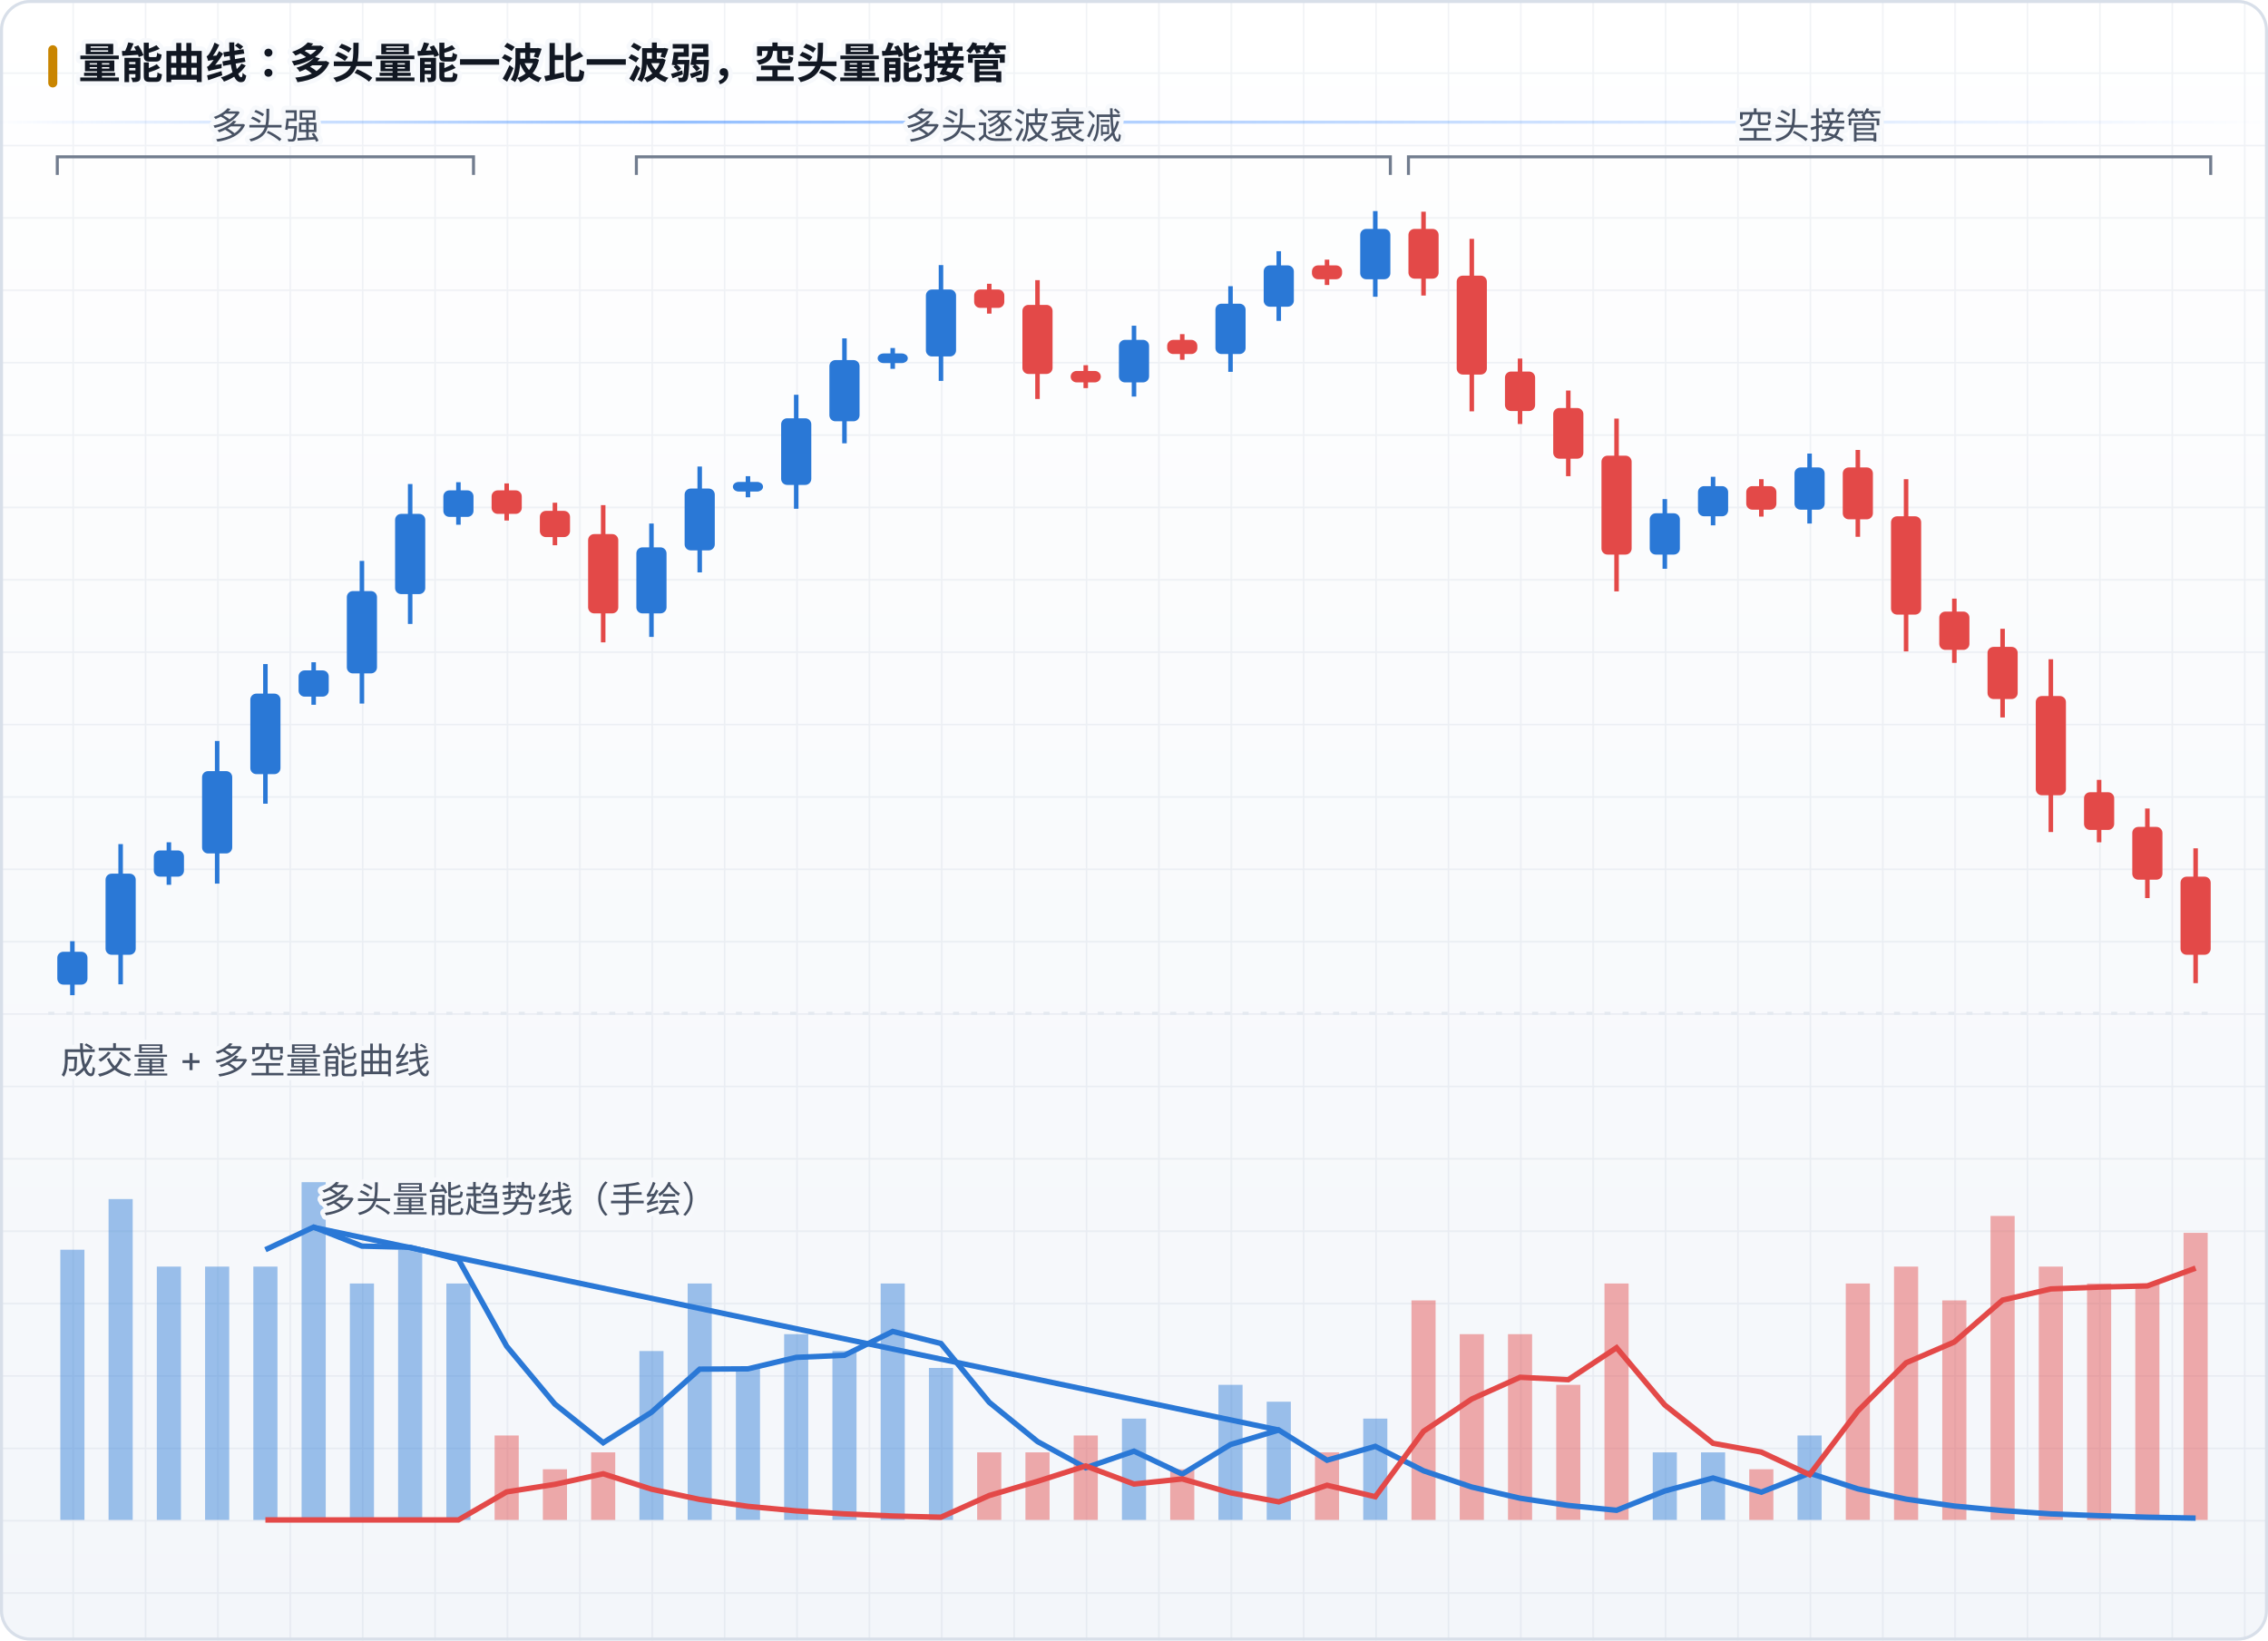
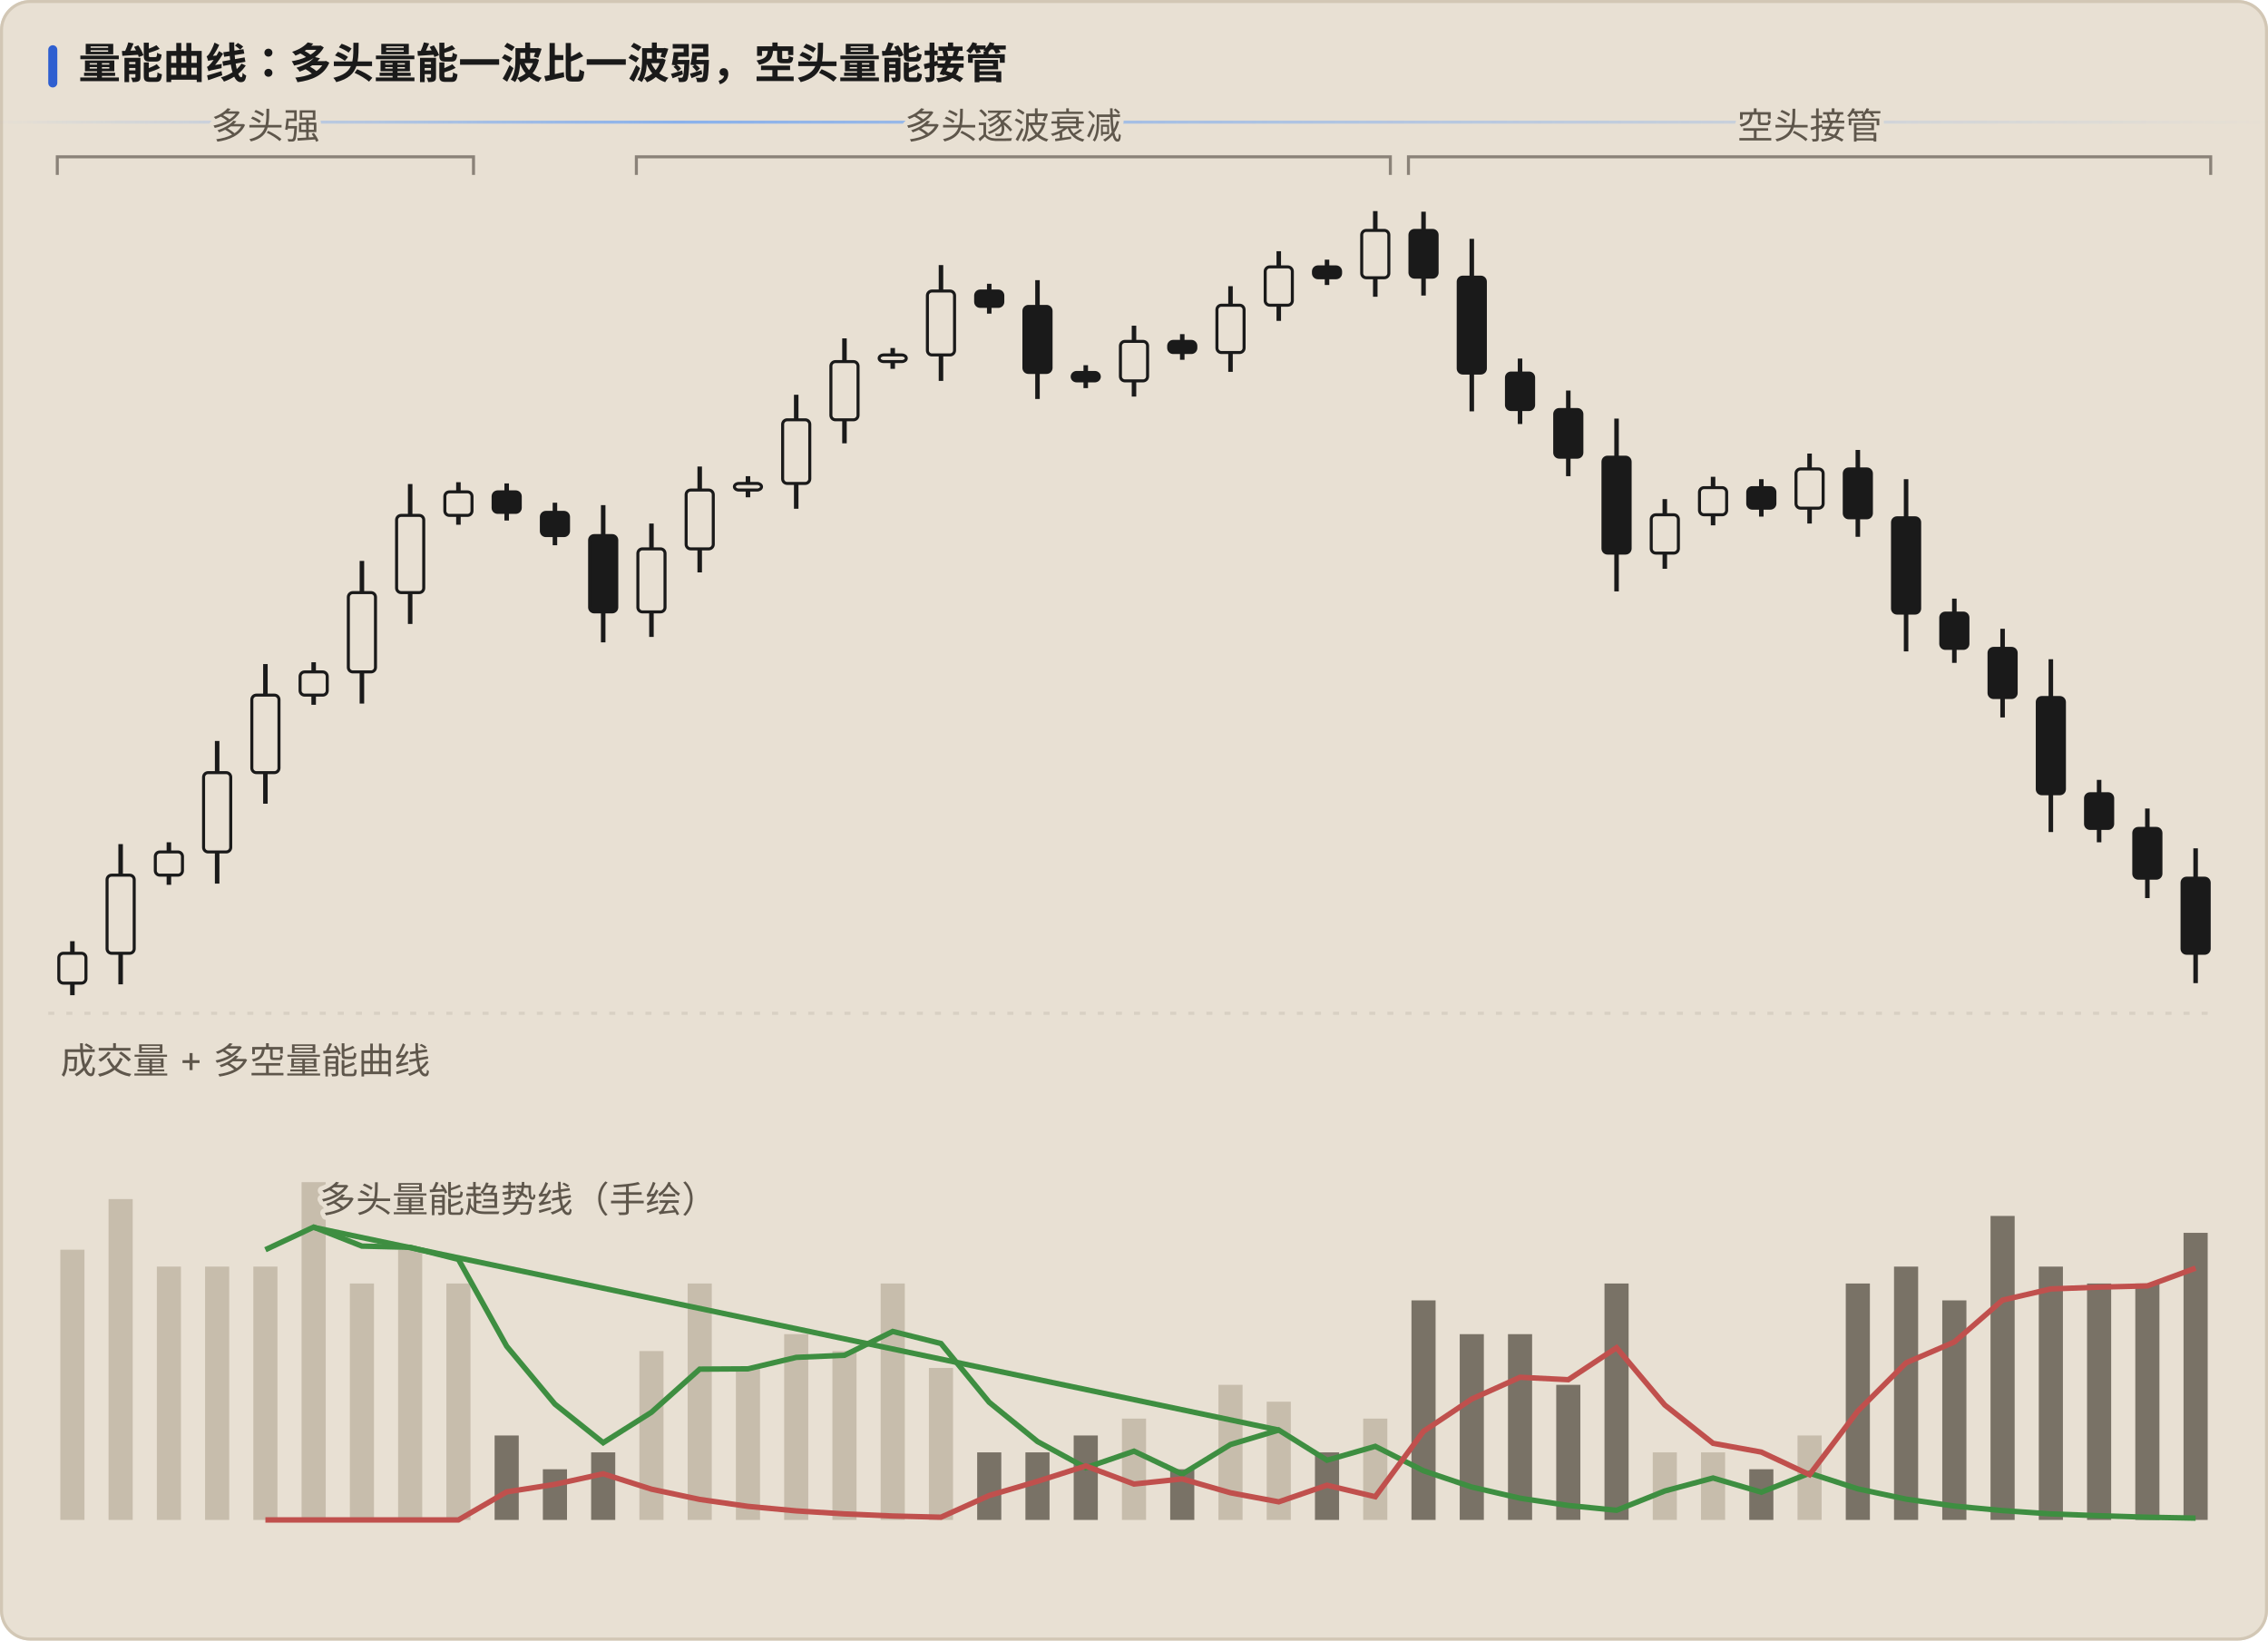
<svg xmlns="http://www.w3.org/2000/svg" width="752" height="544" viewBox="0 0 752 544" role="img" aria-label="量能曲线：多头量能一波比一波弱，空头量能接管">
  <style>
  .bg { fill: url(#bg); }
-   .bg-grid { stroke: rgba(28, 60, 110, 0.06); }
-   .frame { fill: none; stroke: #d8dfe9; }
-   .title-mark { fill: #c98500; }
-   .title { fill: #111722; font-weight: 650; font-size: 14px; }
-   text { font-family: -apple-system, BlinkMacSystemFont, 'PingFang SC', 'Microsoft YaHei', sans-serif; font-size: 12px; fill: #111722; paint-order: stroke; stroke: #f7f9fc; stroke-width: 3px; stroke-linejoin: round; }
-   .muted { fill: #475163; }
+   .bg-grid { stroke: none; }
+   .frame { fill: none; stroke: #d2c7b5; }
+   .title-mark { fill: #2f5fd0; }
+   .title { fill: #1a1a1a; font-weight: 650; font-size: 14px; }
+   text { font-family: -apple-system, BlinkMacSystemFont, 'PingFang SC', 'Microsoft YaHei', sans-serif; font-size: 12px; fill: #1a1a1a; paint-order: stroke; stroke: #e8e0d3; stroke-width: 3px; stroke-linejoin: round; }
+   .muted { fill: #5e564b; }
  .wick { stroke-width: 1.5; }
-   .up { fill: #2a78d6; stroke: #2a78d6; }
-   .down { fill: #e34948; stroke: #e34948; }
-   .z-bull { fill: rgba(42, 120, 214, 0.13); stroke: rgba(42, 120, 214, 0.55); }
-   .z-bear { fill: rgba(227, 73, 72, 0.11); stroke: rgba(227, 73, 72, 0.55); }
-   .z-neutral { fill: rgba(71, 81, 99, 0.09); stroke: rgba(71, 81, 99, 0.25); stroke-dasharray: 2 3; }
-   .z-accent { fill: rgba(212, 145, 34, 0.18); stroke: rgba(201, 133, 0, 0.75); }
-   .l-neutral { stroke: #717c8e; stroke-dasharray: 4 3; }
-   .l-stop { stroke: #e34948; stroke-dasharray: 6 3; }
-   .l-target { stroke: #2a78d6; stroke-dasharray: 6 3; }
-   .l-entry { stroke: #c98500; }
-   .bracket { stroke: #717c8e; fill: none; }
-   .grid { stroke: #e4e9f0; stroke-dasharray: 2 4; }
-   .tick { font-family: 'DIN Alternate', 'Bahnschrift', 'Roboto Condensed', sans-serif; font-size: 11px; fill: #717c8e; stroke: none; }
-   .arrow { fill: #c98500; stroke: none; }
+   .up { fill: #e8e0d3; stroke: #1a1a1a; }
+   .down { fill: #1a1a1a; stroke: #1a1a1a; }
+   .z-bull { fill: rgba(62, 142, 65, 0.24); stroke: none; }
+   .z-bear { fill: rgba(192, 80, 77, 0.24); stroke: none; }
+   .z-neutral { fill: rgba(94, 86, 75, 0.08); stroke: rgba(94, 86, 75, 0.3); stroke-dasharray: 2 3; }
+   .z-accent { fill: rgba(47, 95, 208, 0.24); stroke: none; }
+   .l-neutral { stroke: #8a8278; stroke-dasharray: 4 3; }
+   .l-stop { stroke: #c0504d; stroke-dasharray: 6 3; }
+   .l-target { stroke: #3e8e41; stroke-dasharray: 6 3; }
+   .l-entry { stroke: #2f5fd0; }
+   .bracket { stroke: #8a8278; fill: none; }
+   .grid { stroke: rgba(94, 86, 75, 0.12); stroke-dasharray: 2 4; }
+   .tick { font-family: 'DIN Alternate', 'Bahnschrift', 'Roboto Condensed', sans-serif; font-size: 11px; fill: #8a8278; stroke: none; }
+   .arrow { fill: #2f5fd0; stroke: none; }
  .tag rect { stroke-width: 1; }
  .tag text { stroke: none; font-weight: 600; }
-   .t-neutral rect { fill: rgba(71, 81, 99, 0.1); stroke: rgba(71, 81, 99, 0.4); }
-   .t-neutral text { fill: #475163; }
-   .t-stop rect, .t-bear rect { fill: rgba(227, 73, 72, 0.1); stroke: #e34948; }
-   .t-stop text, .t-bear text { fill: #c23a3a; }
-   .t-target rect, .t-bull rect { fill: rgba(42, 120, 214, 0.1); stroke: #2a78d6; }
-   .t-target text, .t-bull text { fill: #1c5cab; }
-   .t-entry rect, .t-accent rect { fill: rgba(212, 145, 34, 0.14); stroke: #c98500; }
-   .t-entry text, .t-accent text { fill: #8a5a0e; }
+   .t-neutral rect { fill: rgba(94, 86, 75, 0.1); stroke: rgba(94, 86, 75, 0.4); }
+   .t-neutral text { fill: #5e564b; }
+   .t-stop rect, .t-bear rect { fill: rgba(192, 80, 77, 0.12); stroke: #c0504d; }
+   .t-stop text, .t-bear text { fill: #a33a37; }
+   .t-target rect, .t-bull rect { fill: rgba(62, 142, 65, 0.12); stroke: #3e8e41; }
+   .t-target text, .t-bull text { fill: #2e7d32; }
+   .t-entry rect, .t-accent rect { fill: rgba(47, 95, 208, 0.1); stroke: #2f5fd0; }
+   .t-entry text, .t-accent text { fill: #24489e; }
  @media (prefers-color-scheme: dark) {
    .bg-grid { stroke: rgba(110, 160, 230, 0.06); }
    .frame { stroke: #1c2839; }
    .title-mark { fill: #f0b44c; }
    .title, text { fill: #e3eaf4; }
    text { stroke: #0a111d; }
    .muted { fill: #a0b0c5; }
-     .up { fill: #3d8bff; stroke: #3d8bff; }
-     .down { fill: #f2555f; stroke: #f2555f; }
-     .candles { filter: url(#glow); }
-     .z-bull { fill: rgba(61, 139, 255, 0.14); stroke: rgba(61, 139, 255, 0.6); }
-     .z-bear { fill: rgba(242, 85, 95, 0.13); stroke: rgba(242, 85, 95, 0.6); }
+     .up { fill: #0b1220; stroke: #c5d0de; }
+     .down { fill: #8a96a8; stroke: #8a96a8; }
+     .z-bull { fill: rgba(92, 191, 96, 0.24); }
+     .z-bear { fill: rgba(242, 85, 95, 0.24); }
    .z-neutral { fill: rgba(160, 176, 197, 0.08); stroke: rgba(160, 176, 197, 0.25); }
-     .z-accent { fill: rgba(240, 180, 76, 0.16); stroke: rgba(240, 180, 76, 0.75); }
+     .z-accent { fill: rgba(240, 180, 76, 0.24); }
    .l-neutral, .bracket { stroke: #8293ab; }
    .l-stop { stroke: #f2555f; }
-     .l-target { stroke: #3d8bff; }
+     .l-target { stroke: #5cbf60; }
    .l-entry { stroke: #f0b44c; }
    .grid { stroke: #182334; }
    .tick { fill: #70829b; }
    .arrow { fill: #f0b44c; }
    .t-neutral rect { fill: rgba(160, 176, 197, 0.1); stroke: rgba(160, 176, 197, 0.45); }
    .t-neutral text { fill: #c5d0de; }
    .t-stop rect, .t-bear rect { fill: rgba(242, 85, 95, 0.16); stroke: #f2555f; }
    .t-stop text, .t-bear text { fill: #ff8f98; }
-     .t-target rect, .t-bull rect { fill: rgba(61, 139, 255, 0.16); stroke: #3d8bff; }
-     .t-target text, .t-bull text { fill: #8cc3ff; }
+     .t-target rect, .t-bull rect { fill: rgba(92, 191, 96, 0.16); stroke: #5cbf60; }
+     .t-target text, .t-bull text { fill: #9fe0a2; }
    .t-entry rect, .t-accent rect { fill: rgba(240, 180, 76, 0.16); stroke: #f0b44c; }
    .t-entry text, .t-accent text { fill: #ffd38a; }
  }

-   .s-main { stroke: #c98500; stroke-width: 2; fill: none; }
-   .s-band { stroke: #717c8e; stroke-width: 1.2; stroke-dasharray: 5 3; fill: none; }
-   .s-osc { stroke: #475163; stroke-width: 1.6; fill: none; }
-   .seg { stroke: #c98500; stroke-width: 2; }
-   .s-ema1 { stroke: #c98500; stroke-width: 1.8; fill: none; }
-   .s-ema2 { stroke: #7a52c7; stroke-width: 1.8; fill: none; }
+   .s-main { stroke: #2f5fd0; stroke-width: 2; fill: none; }
+   .s-band { stroke: #8a8278; stroke-width: 1.2; stroke-dasharray: 5 3; fill: none; }
+   .s-osc { stroke: #5e564b; stroke-width: 1.6; fill: none; }
+   .seg { stroke: #2f5fd0; stroke-width: 2; }
+   .s-ema1 { stroke: #2f5fd0; stroke-width: 1.8; fill: none; }
+   .s-ema2 { stroke: #b5651d; stroke-width: 1.8; fill: none; }
  .s-ema3 { stroke: #16917f; stroke-width: 1.8; fill: none; }
-   .s-ema4 { stroke: #475163; stroke-width: 2.4; fill: none; }
-   .s-sig { stroke: #c98500; stroke-width: 1.4; fill: none; }
-   .h-pos { fill: rgba(42, 120, 214, 0.45); }
-   .h-neg { fill: rgba(227, 73, 72, 0.45); }
-   .t-ema2 rect { fill: rgba(122, 82, 199, 0.1); stroke: #7a52c7; }
-   .t-ema2 text { fill: #5d3aa3; }
+   .s-ema4 { stroke: #5e564b; stroke-width: 2.4; fill: none; }
+   .s-sig { stroke: #2f5fd0; stroke-width: 1.4; fill: none; }
+   .h-pos { fill: rgba(62, 142, 65, 0.45); }
+   .h-neg { fill: rgba(192, 80, 77, 0.45); }
+   .h-vup { fill: rgba(191, 180, 162, 0.8); }
+   .h-vdown { fill: rgba(94, 86, 75, 0.8); }
+   .t-ema2 rect { fill: rgba(181, 101, 29, 0.1); stroke: #b5651d; }
+   .t-ema2 text { fill: #8a4a12; }
  .t-ema3 rect { fill: rgba(22, 145, 127, 0.1); stroke: #16917f; }
  .t-ema3 text { fill: #0f6e60; }
-   .t-ema4 rect { fill: rgba(71, 81, 99, 0.12); stroke: #475163; }
-   .t-ema4 text { fill: #2c3442; }
-   .p-row { fill: rgba(71, 81, 99, 0.16); }
-   .p-va { fill: rgba(42, 120, 214, 0.22); }
-   .p-poc { fill: rgba(212, 145, 34, 0.55); }
-   .seg-neutral { stroke: #717c8e; stroke-width: 1.2; stroke-dasharray: 5 3; }
-   .seg-bull, .s-bull { stroke: #2a78d6; stroke-width: 1.8; fill: none; }
-   .seg-bear, .s-bear { stroke: #e34948; stroke-width: 1.8; fill: none; }
-   .vline { stroke: #717c8e; stroke-width: 1; stroke-dasharray: 3 3; }
-   .vline-accent { stroke: #c98500; stroke-width: 1.4; stroke-dasharray: 3 3; }
+   .t-ema4 rect { fill: rgba(94, 86, 75, 0.12); stroke: #5e564b; }
+   .t-ema4 text { fill: #3a342c; }
+   .p-row { fill: rgba(94, 86, 75, 0.18); }
+   .p-va { fill: rgba(94, 86, 75, 0.38); }
+   .p-poc { fill: rgba(192, 80, 77, 0.7); }
+   .seg-neutral { stroke: #8a8278; stroke-width: 1.2; stroke-dasharray: 5 3; }
+   .seg-bull, .s-bull { stroke: #3e8e41; stroke-width: 1.8; fill: none; }
+   .seg-bear, .s-bear { stroke: #c0504d; stroke-width: 1.8; fill: none; }
+   .vline { stroke: #8a8278; stroke-width: 1; stroke-dasharray: 3 3; }
+   .vline-accent { stroke: #2f5fd0; stroke-width: 1.4; stroke-dasharray: 3 3; }
  @media (prefers-color-scheme: dark) {
    .s-main, .seg { stroke: #f0b44c; }
    .s-band { stroke: #8293ab; }
    .s-osc { stroke: #c5d0de; }
    .s-ema1, .s-sig { stroke: #f0b44c; }
    .s-ema2 { stroke: #a98bf0; }
    .s-ema3 { stroke: #3cc4ae; }
    .s-ema4 { stroke: #c5d0de; }
-     .h-pos { fill: rgba(61, 139, 255, 0.45); }
+     .h-pos { fill: rgba(92, 191, 96, 0.45); }
    .h-neg { fill: rgba(242, 85, 95, 0.45); }
+     .h-vup { fill: rgba(58, 70, 88, 0.8); }
+     .h-vdown { fill: rgba(107, 122, 144, 0.8); }
    .t-ema2 rect { fill: rgba(169, 139, 240, 0.16); stroke: #a98bf0; }
    .t-ema2 text { fill: #cbb8ff; }
    .t-ema3 rect { fill: rgba(60, 196, 174, 0.16); stroke: #3cc4ae; }
    .t-ema3 text { fill: #8fe6d6; }
    .t-ema4 rect { fill: rgba(197, 208, 222, 0.12); stroke: #c5d0de; }
    .t-ema4 text { fill: #e3eaf4; }
-     .p-row { fill: rgba(160, 176, 197, 0.14); }
-     .p-va { fill: rgba(61, 139, 255, 0.24); }
-     .p-poc { fill: rgba(240, 180, 76, 0.5); }
+     .p-row { fill: rgba(160, 176, 197, 0.18); }
+     .p-va { fill: rgba(160, 176, 197, 0.38); }
+     .p-poc { fill: rgba(242, 85, 95, 0.7); }
    .seg-neutral, .vline { stroke: #8293ab; }
-     .seg-bull, .s-bull { stroke: #3d8bff; }
+     .seg-bull, .s-bull { stroke: #5cbf60; }
    .seg-bear, .s-bear { stroke: #f2555f; }
    .vline-accent { stroke: #f0b44c; }
  }
</style>
  <defs>
    <linearGradient id="bg" x1="0" y1="0" x2="0" y2="1">
-       <stop offset="0" stop-color="#ffffff" />
-       <stop offset="1" stop-color="#f3f6fa" />
+       <stop offset="0" stop-color="#e8e0d3" />
+       <stop offset="1" stop-color="#e8e0d3" />
    </linearGradient>
    <linearGradient id="edge" x1="0" y1="0" x2="1" y2="0">
      <stop offset="0" stop-color="#3d8bff" stop-opacity="0" />
      <stop offset="0.3" stop-color="#3d8bff" stop-opacity="0.55" />
      <stop offset="1" stop-color="#3d8bff" stop-opacity="0" />
    </linearGradient>
    <pattern id="paper" width="24" height="24" patternUnits="userSpaceOnUse">
      <path class="bg-grid" d="M24 0H0V24" fill="none" />
    </pattern>
    <filter id="glow" x="-50%" y="-10%" width="200%" height="120%">
      <feGaussianBlur stdDeviation="2.2" result="b" />
      <feMerge>
        <feMergeNode in="b" />
        <feMergeNode in="SourceGraphic" />
      </feMerge>
    </filter>
    <style>@media (prefers-color-scheme: dark) { #bg stop:first-child { stop-color: #0f1828; } #bg stop:last-child { stop-color: #070c16; } }</style>
  </defs>
  <rect class="bg" width="752" height="544" rx="10" />
  <rect width="752" height="544" rx="10" fill="url(#paper)" />
  <rect class="frame" x="0.5" y="0.5" width="751" height="543" rx="9.5" />
  <rect fill="url(#edge)" x="0" y="40" width="752" height="1" />
  <rect class="title-mark" x="16" y="15" width="3" height="14" rx="1.5" />
  <text class="title" x="26" y="26">量能曲线：多头量能一波比一波弱，空头量能接管</text>
  <path class="bracket" d="M19,58 V52 H157 V58" />
  <text class="muted" x="88" y="46" text-anchor="middle">多头强</text>
  <path class="bracket" d="M211,58 V52 H461 V58" />
  <text class="muted" x="336" y="46" text-anchor="middle">多头逐波衰减</text>
  <path class="bracket" d="M467,58 V52 H733 V58" />
  <text class="muted" x="600" y="46" text-anchor="middle">空头接管</text>
  <g class="candles">
    <line class="wick up" x1="24" x2="24" y1="312.1" y2="330" />
    <rect class="up" x="19.5" y="316.1" width="9" height="9.9" rx="1.5" />
    <line class="wick up" x1="40" x2="40" y1="279.9" y2="326.4" />
    <rect class="up" x="35.5" y="290.2" width="9" height="25.9" rx="1.5" />
    <line class="wick up" x1="56" x2="56" y1="279.3" y2="293.4" />
    <rect class="up" x="51.5" y="282.5" width="9" height="7.7" rx="1.5" />
    <line class="wick up" x1="72" x2="72" y1="245.7" y2="293" />
    <rect class="up" x="67.5" y="256.2" width="9" height="26.3" rx="1.5" />
    <line class="wick up" x1="88" x2="88" y1="220.2" y2="266.5" />
    <rect class="up" x="83.5" y="230.5" width="9" height="25.7" rx="1.5" />
    <line class="wick up" x1="104" x2="104" y1="219.6" y2="233.7" />
    <rect class="up" x="99.5" y="222.8" width="9" height="7.7" rx="1.5" />
    <line class="wick up" x1="120" x2="120" y1="186" y2="233.3" />
    <rect class="up" x="115.5" y="196.5" width="9" height="26.3" rx="1.5" />
    <line class="wick up" x1="136" x2="136" y1="160.5" y2="206.9" />
    <rect class="up" x="131.5" y="170.9" width="9" height="25.6" rx="1.5" />
    <line class="wick up" x1="152" x2="152" y1="159.9" y2="174" />
    <rect class="up" x="147.5" y="163.1" width="9" height="7.8" rx="1.5" />
    <line class="wick down" x1="168" x2="168" y1="160.3" y2="172.6" />
    <rect class="down" x="163.5" y="163.1" width="9" height="6.8" rx="1.5" />
    <line class="wick down" x1="184" x2="184" y1="166.7" y2="180.8" />
    <rect class="down" x="179.5" y="169.9" width="9" height="7.7" rx="1.5" />
    <line class="wick down" x1="200" x2="200" y1="167.5" y2="213" />
    <rect class="down" x="195.5" y="177.6" width="9" height="25.3" rx="1.5" />
    <line class="wick up" x1="216" x2="216" y1="173.6" y2="211.2" />
    <rect class="up" x="211.5" y="182" width="9" height="20.9" rx="1.5" />
    <line class="wick up" x1="232" x2="232" y1="154.7" y2="189.8" />
    <rect class="up" x="227.5" y="162.5" width="9" height="19.5" rx="1.5" />
    <line class="wick up" x1="248" x2="248" y1="157.9" y2="164.9" />
    <rect class="up" x="243.5" y="160.3" width="9" height="2.2" rx="1.5" />
    <line class="wick up" x1="264" x2="264" y1="130.9" y2="168.7" />
    <rect class="up" x="259.5" y="139.2" width="9" height="21.1" rx="1.5" />
    <line class="wick up" x1="280" x2="280" y1="112.2" y2="147" />
    <rect class="up" x="275.5" y="119.9" width="9" height="19.3" rx="1.5" />
    <line class="wick up" x1="296" x2="296" y1="115.4" y2="122.3" />
    <rect class="up" x="291.5" y="117.7" width="9" height="2.2" rx="1.5" />
    <line class="wick up" x1="312" x2="312" y1="87.9" y2="126.3" />
    <rect class="up" x="307.5" y="96.5" width="9" height="21.2" rx="1.5" />
    <line class="wick down" x1="328" x2="328" y1="94.1" y2="104" />
    <rect class="down" x="323.5" y="96.5" width="9" height="5.1" rx="1.5" />
    <line class="wick down" x1="344" x2="344" y1="92.9" y2="132.3" />
    <rect class="down" x="339.5" y="101.6" width="9" height="21.9" rx="1.5" />
    <line class="wick down" x1="360" x2="360" y1="121.1" y2="128.7" />
    <rect class="down" x="355.5" y="123.5" width="9" height="2.8" rx="1.5" />
    <line class="wick up" x1="376" x2="376" y1="108" y2="131.5" />
    <rect class="up" x="371.5" y="113.2" width="9" height="13.1" rx="1.5" />
    <line class="wick down" x1="392" x2="392" y1="110.8" y2="119.3" />
    <rect class="down" x="387.5" y="113.2" width="9" height="3.7" rx="1.5" />
    <line class="wick up" x1="408" x2="408" y1="94.9" y2="123.3" />
    <rect class="up" x="403.5" y="101.2" width="9" height="15.7" rx="1.5" />
    <line class="wick up" x1="424" x2="424" y1="83.3" y2="106.4" />
    <rect class="up" x="419.5" y="88.5" width="9" height="12.7" rx="1.5" />
    <line class="wick down" x1="440" x2="440" y1="86.1" y2="94.5" />
    <rect class="down" x="435.5" y="88.5" width="9" height="3.6" rx="1.5" />
    <line class="wick up" x1="456" x2="456" y1="70" y2="98.4" />
    <rect class="up" x="451.5" y="76.4" width="9" height="15.7" rx="1.5" />
    <line class="wick down" x1="472" x2="472" y1="70.2" y2="98" />
    <rect class="down" x="467.5" y="76.4" width="9" height="15.5" rx="1.5" />
    <line class="wick down" x1="488" x2="488" y1="79.2" y2="136.4" />
    <rect class="down" x="483.5" y="91.9" width="9" height="31.8" rx="1.5" />
    <line class="wick down" x1="504" x2="504" y1="118.9" y2="140.6" />
    <rect class="down" x="499.5" y="123.7" width="9" height="12.1" rx="1.5" />
    <line class="wick down" x1="520" x2="520" y1="129.5" y2="157.9" />
    <rect class="down" x="515.5" y="135.8" width="9" height="15.8" rx="1.5" />
    <line class="wick down" x1="536" x2="536" y1="138.8" y2="196.1" />
    <rect class="down" x="531.5" y="151.6" width="9" height="31.8" rx="1.5" />
    <line class="wick up" x1="552" x2="552" y1="165.5" y2="188.6" />
    <rect class="up" x="547.5" y="170.7" width="9" height="12.7" rx="1.5" />
    <line class="wick up" x1="568" x2="568" y1="158.1" y2="174.2" />
    <rect class="up" x="563.5" y="161.7" width="9" height="9" rx="1.5" />
    <line class="wick down" x1="584" x2="584" y1="158.9" y2="171.3" />
    <rect class="down" x="579.5" y="161.7" width="9" height="6.8" rx="1.5" />
    <line class="wick up" x1="600" x2="600" y1="150.4" y2="173.6" />
    <rect class="up" x="595.5" y="155.5" width="9" height="13" rx="1.5" />
    <line class="wick down" x1="616" x2="616" y1="149.2" y2="178" />
    <rect class="down" x="611.5" y="155.5" width="9" height="16.2" rx="1.5" />
    <line class="wick down" x1="632" x2="632" y1="158.9" y2="216" />
    <rect class="down" x="627.5" y="171.7" width="9" height="31.6" rx="1.5" />
    <line class="wick down" x1="648" x2="648" y1="198.5" y2="219.8" />
    <rect class="down" x="643.5" y="203.3" width="9" height="11.7" rx="1.5" />
    <line class="wick down" x1="664" x2="664" y1="208.5" y2="237.9" />
    <rect class="down" x="659.5" y="215" width="9" height="16.3" rx="1.5" />
    <line class="wick down" x1="680" x2="680" y1="218.6" y2="275.9" />
    <rect class="down" x="675.5" y="231.3" width="9" height="31.9" rx="1.5" />
    <line class="wick down" x1="696" x2="696" y1="258.6" y2="279.3" />
    <rect class="down" x="691.5" y="263.2" width="9" height="11.5" rx="1.5" />
    <line class="wick down" x1="712" x2="712" y1="268.1" y2="297.8" />
    <rect class="down" x="707.5" y="274.7" width="9" height="16.5" rx="1.5" />
    <line class="wick down" x1="728" x2="728" y1="281.3" y2="326" />
    <rect class="down" x="723.5" y="291.2" width="9" height="24.9" rx="1.5" />
  </g>
  <line class="grid" x1="16" x2="736" y1="336" y2="336" />
  <text class="muted" x="20" y="356">成交量 + 多空量能曲线</text>
-   <rect class="h-pos" x="20" y="414.4" width="8" height="89.6" />
-   <rect class="h-pos" x="36" y="397.6" width="8" height="106.4" />
-   <rect class="h-pos" x="52" y="420" width="8" height="84" />
-   <rect class="h-pos" x="68" y="420" width="8" height="84" />
-   <rect class="h-pos" x="84" y="420" width="8" height="84" />
-   <rect class="h-pos" x="100" y="392" width="8" height="112" />
-   <rect class="h-pos" x="116" y="425.6" width="8" height="78.4" />
-   <rect class="h-pos" x="132" y="414.4" width="8" height="89.6" />
-   <rect class="h-pos" x="148" y="425.6" width="8" height="78.4" />
-   <rect class="h-neg" x="164" y="476" width="8" height="28" />
-   <rect class="h-neg" x="180" y="487.2" width="8" height="16.8" />
-   <rect class="h-neg" x="196" y="481.6" width="8" height="22.4" />
-   <rect class="h-pos" x="212" y="448" width="8" height="56" />
-   <rect class="h-pos" x="228" y="425.6" width="8" height="78.4" />
-   <rect class="h-pos" x="244" y="453.6" width="8" height="50.4" />
-   <rect class="h-pos" x="260" y="442.4" width="8" height="61.6" />
-   <rect class="h-pos" x="276" y="448" width="8" height="56" />
-   <rect class="h-pos" x="292" y="425.6" width="8" height="78.4" />
-   <rect class="h-pos" x="308" y="453.6" width="8" height="50.4" />
-   <rect class="h-neg" x="324" y="481.6" width="8" height="22.4" />
-   <rect class="h-neg" x="340" y="481.6" width="8" height="22.4" />
-   <rect class="h-neg" x="356" y="476" width="8" height="28" />
-   <rect class="h-pos" x="372" y="470.4" width="8" height="33.6" />
-   <rect class="h-neg" x="388" y="487.2" width="8" height="16.8" />
-   <rect class="h-pos" x="404" y="459.2" width="8" height="44.8" />
-   <rect class="h-pos" x="420" y="464.8" width="8" height="39.2" />
-   <rect class="h-neg" x="436" y="481.6" width="8" height="22.4" />
-   <rect class="h-pos" x="452" y="470.4" width="8" height="33.6" />
-   <rect class="h-neg" x="468" y="431.2" width="8" height="72.8" />
-   <rect class="h-neg" x="484" y="442.4" width="8" height="61.6" />
-   <rect class="h-neg" x="500" y="442.4" width="8" height="61.6" />
-   <rect class="h-neg" x="516" y="459.2" width="8" height="44.8" />
-   <rect class="h-neg" x="532" y="425.6" width="8" height="78.4" />
-   <rect class="h-pos" x="548" y="481.6" width="8" height="22.4" />
-   <rect class="h-pos" x="564" y="481.6" width="8" height="22.4" />
-   <rect class="h-neg" x="580" y="487.2" width="8" height="16.8" />
-   <rect class="h-pos" x="596" y="476" width="8" height="28" />
-   <rect class="h-neg" x="612" y="425.6" width="8" height="78.4" />
-   <rect class="h-neg" x="628" y="420" width="8" height="84" />
-   <rect class="h-neg" x="644" y="431.2" width="8" height="72.8" />
-   <rect class="h-neg" x="660" y="403.2" width="8" height="100.8" />
-   <rect class="h-neg" x="676" y="420" width="8" height="84" />
-   <rect class="h-neg" x="692" y="425.6" width="8" height="78.4" />
-   <rect class="h-neg" x="708" y="425.6" width="8" height="78.4" />
-   <rect class="h-neg" x="724" y="408.8" width="8" height="95.2" />
+   <rect class="h-vup" x="20" y="414.4" width="8" height="89.6" />
+   <rect class="h-vup" x="36" y="397.6" width="8" height="106.4" />
+   <rect class="h-vup" x="52" y="420" width="8" height="84" />
+   <rect class="h-vup" x="68" y="420" width="8" height="84" />
+   <rect class="h-vup" x="84" y="420" width="8" height="84" />
+   <rect class="h-vup" x="100" y="392" width="8" height="112" />
+   <rect class="h-vup" x="116" y="425.6" width="8" height="78.4" />
+   <rect class="h-vup" x="132" y="414.4" width="8" height="89.6" />
+   <rect class="h-vup" x="148" y="425.6" width="8" height="78.4" />
+   <rect class="h-vdown" x="164" y="476" width="8" height="28" />
+   <rect class="h-vdown" x="180" y="487.2" width="8" height="16.8" />
+   <rect class="h-vdown" x="196" y="481.6" width="8" height="22.4" />
+   <rect class="h-vup" x="212" y="448" width="8" height="56" />
+   <rect class="h-vup" x="228" y="425.6" width="8" height="78.4" />
+   <rect class="h-vup" x="244" y="453.6" width="8" height="50.4" />
+   <rect class="h-vup" x="260" y="442.4" width="8" height="61.6" />
+   <rect class="h-vup" x="276" y="448" width="8" height="56" />
+   <rect class="h-vup" x="292" y="425.6" width="8" height="78.4" />
+   <rect class="h-vup" x="308" y="453.6" width="8" height="50.4" />
+   <rect class="h-vdown" x="324" y="481.6" width="8" height="22.4" />
+   <rect class="h-vdown" x="340" y="481.6" width="8" height="22.4" />
+   <rect class="h-vdown" x="356" y="476" width="8" height="28" />
+   <rect class="h-vup" x="372" y="470.4" width="8" height="33.6" />
+   <rect class="h-vdown" x="388" y="487.2" width="8" height="16.8" />
+   <rect class="h-vup" x="404" y="459.2" width="8" height="44.8" />
+   <rect class="h-vup" x="420" y="464.8" width="8" height="39.2" />
+   <rect class="h-vdown" x="436" y="481.6" width="8" height="22.4" />
+   <rect class="h-vup" x="452" y="470.4" width="8" height="33.6" />
+   <rect class="h-vdown" x="468" y="431.2" width="8" height="72.8" />
+   <rect class="h-vdown" x="484" y="442.4" width="8" height="61.6" />
+   <rect class="h-vdown" x="500" y="442.4" width="8" height="61.6" />
+   <rect class="h-vdown" x="516" y="459.2" width="8" height="44.8" />
+   <rect class="h-vdown" x="532" y="425.6" width="8" height="78.4" />
+   <rect class="h-vup" x="548" y="481.6" width="8" height="22.4" />
+   <rect class="h-vup" x="564" y="481.6" width="8" height="22.4" />
+   <rect class="h-vdown" x="580" y="487.2" width="8" height="16.8" />
+   <rect class="h-vup" x="596" y="476" width="8" height="28" />
+   <rect class="h-vdown" x="612" y="425.6" width="8" height="78.4" />
+   <rect class="h-vdown" x="628" y="420" width="8" height="84" />
+   <rect class="h-vdown" x="644" y="431.2" width="8" height="72.8" />
+   <rect class="h-vdown" x="660" y="403.2" width="8" height="100.8" />
+   <rect class="h-vdown" x="676" y="420" width="8" height="84" />
+   <rect class="h-vdown" x="692" y="425.6" width="8" height="78.4" />
+   <rect class="h-vdown" x="708" y="425.6" width="8" height="78.4" />
+   <rect class="h-vdown" x="724" y="408.8" width="8" height="95.2" />
  <path class="s-bull" d="M88,414.4 L104,406.9 L120,413.2 L136,413.6 L152,417.6 L168,446.4 L184,465.6 L200,478.4 L216,468.3 L232,454 L248,453.9 L264,450.1 L280,449.4 L296,441.5 L312,445.5 L328,465 L344,478 L360,486.7 L376,481.2 L392,488.8 L408,479 L424,474.2 L440,484.2 L456,479.6 L472,487.7 L488,493.1 L504,496.8 L520,499.2 L536,500.8 L552,494.4 L568,490.1 L584,494.8 L600,488.5 L616,493.7 L632,497.1 L648,499.4 L664,500.9 L680,502 L696,502.6 L712,503.1 L728,503.4" />
  <path class="s-bear" d="M88,504 L104,504 L120,504 L136,504 L152,504 L168,494.7 L184,492.2 L200,488.7 L216,493.8 L232,497.2 L248,499.5 L264,501 L280,502 L296,502.7 L312,503.1 L328,495.9 L344,491.2 L360,486.1 L376,492.1 L392,490.4 L408,495 L424,498 L440,492.5 L456,496.3 L472,474.6 L488,463.9 L504,456.7 L520,457.5 L536,446.9 L552,465.9 L568,478.6 L584,481.5 L600,489 L616,467.9 L632,451.9 L648,445 L664,431.1 L680,427.4 L696,426.8 L712,426.4 L728,420.5" />
  <line class="seg-bull" x1="104" y1="407" x2="424" y2="474.2" />
  <text class="muted" x="106" y="402">多头量能趋势线（手绘）</text>
</svg>
